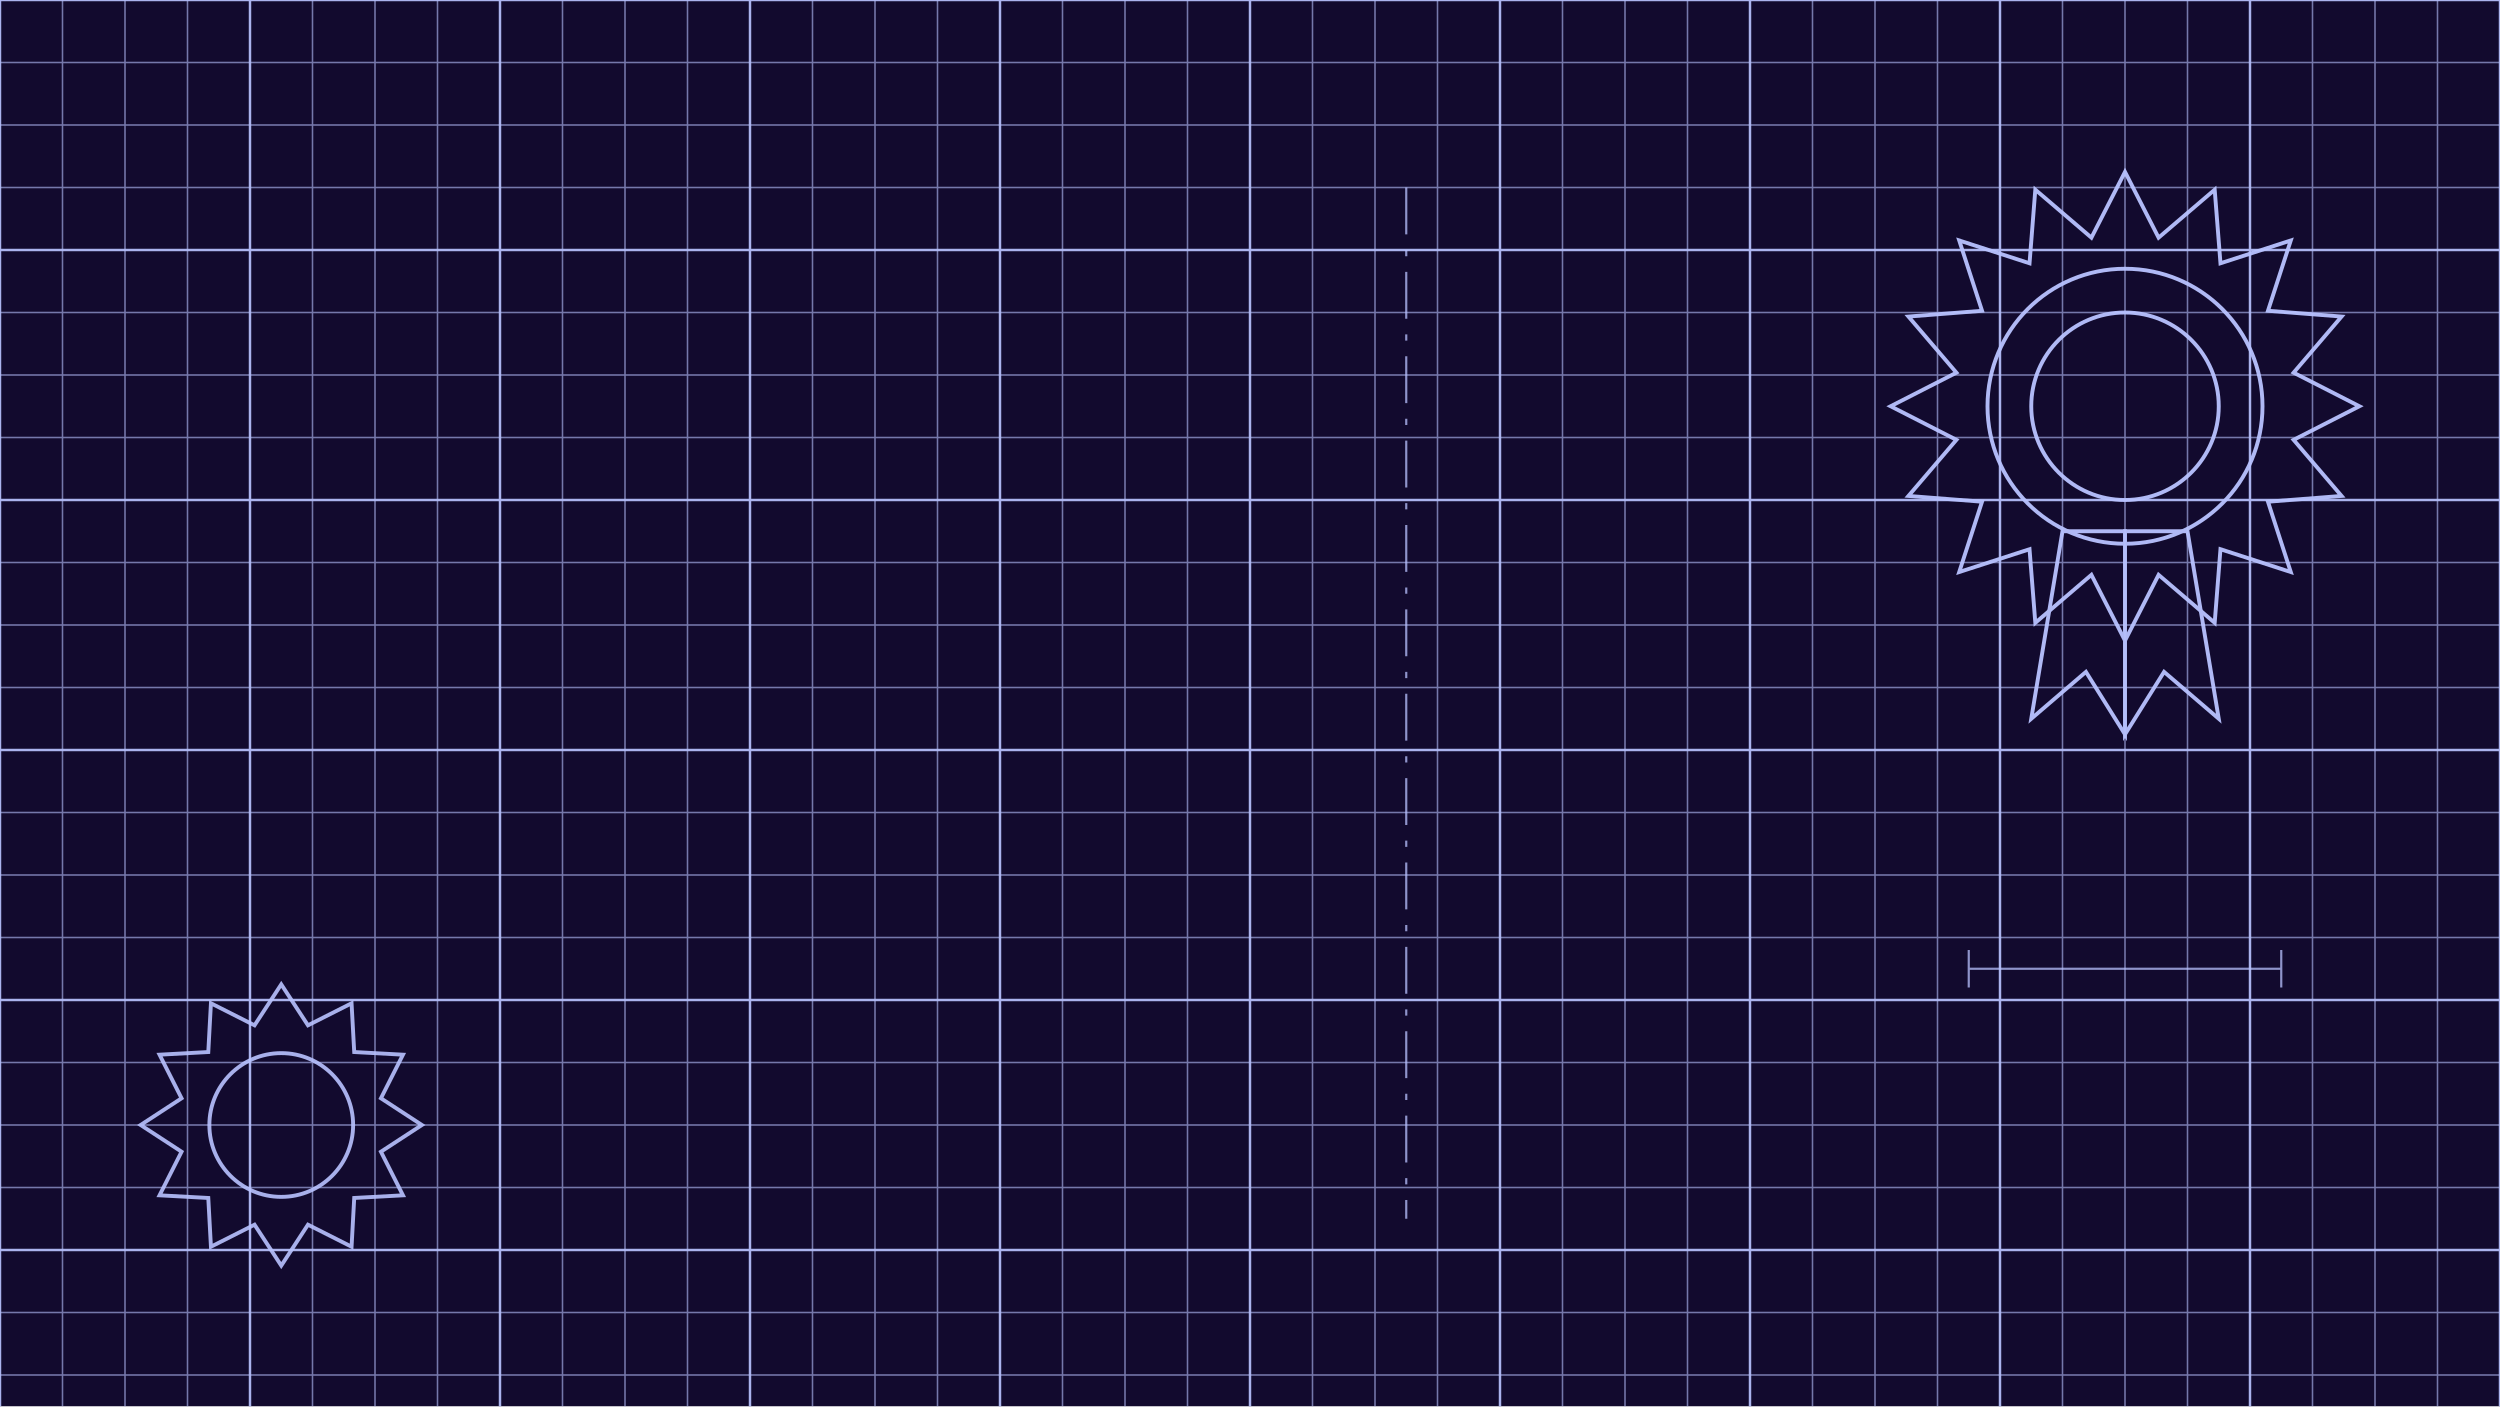
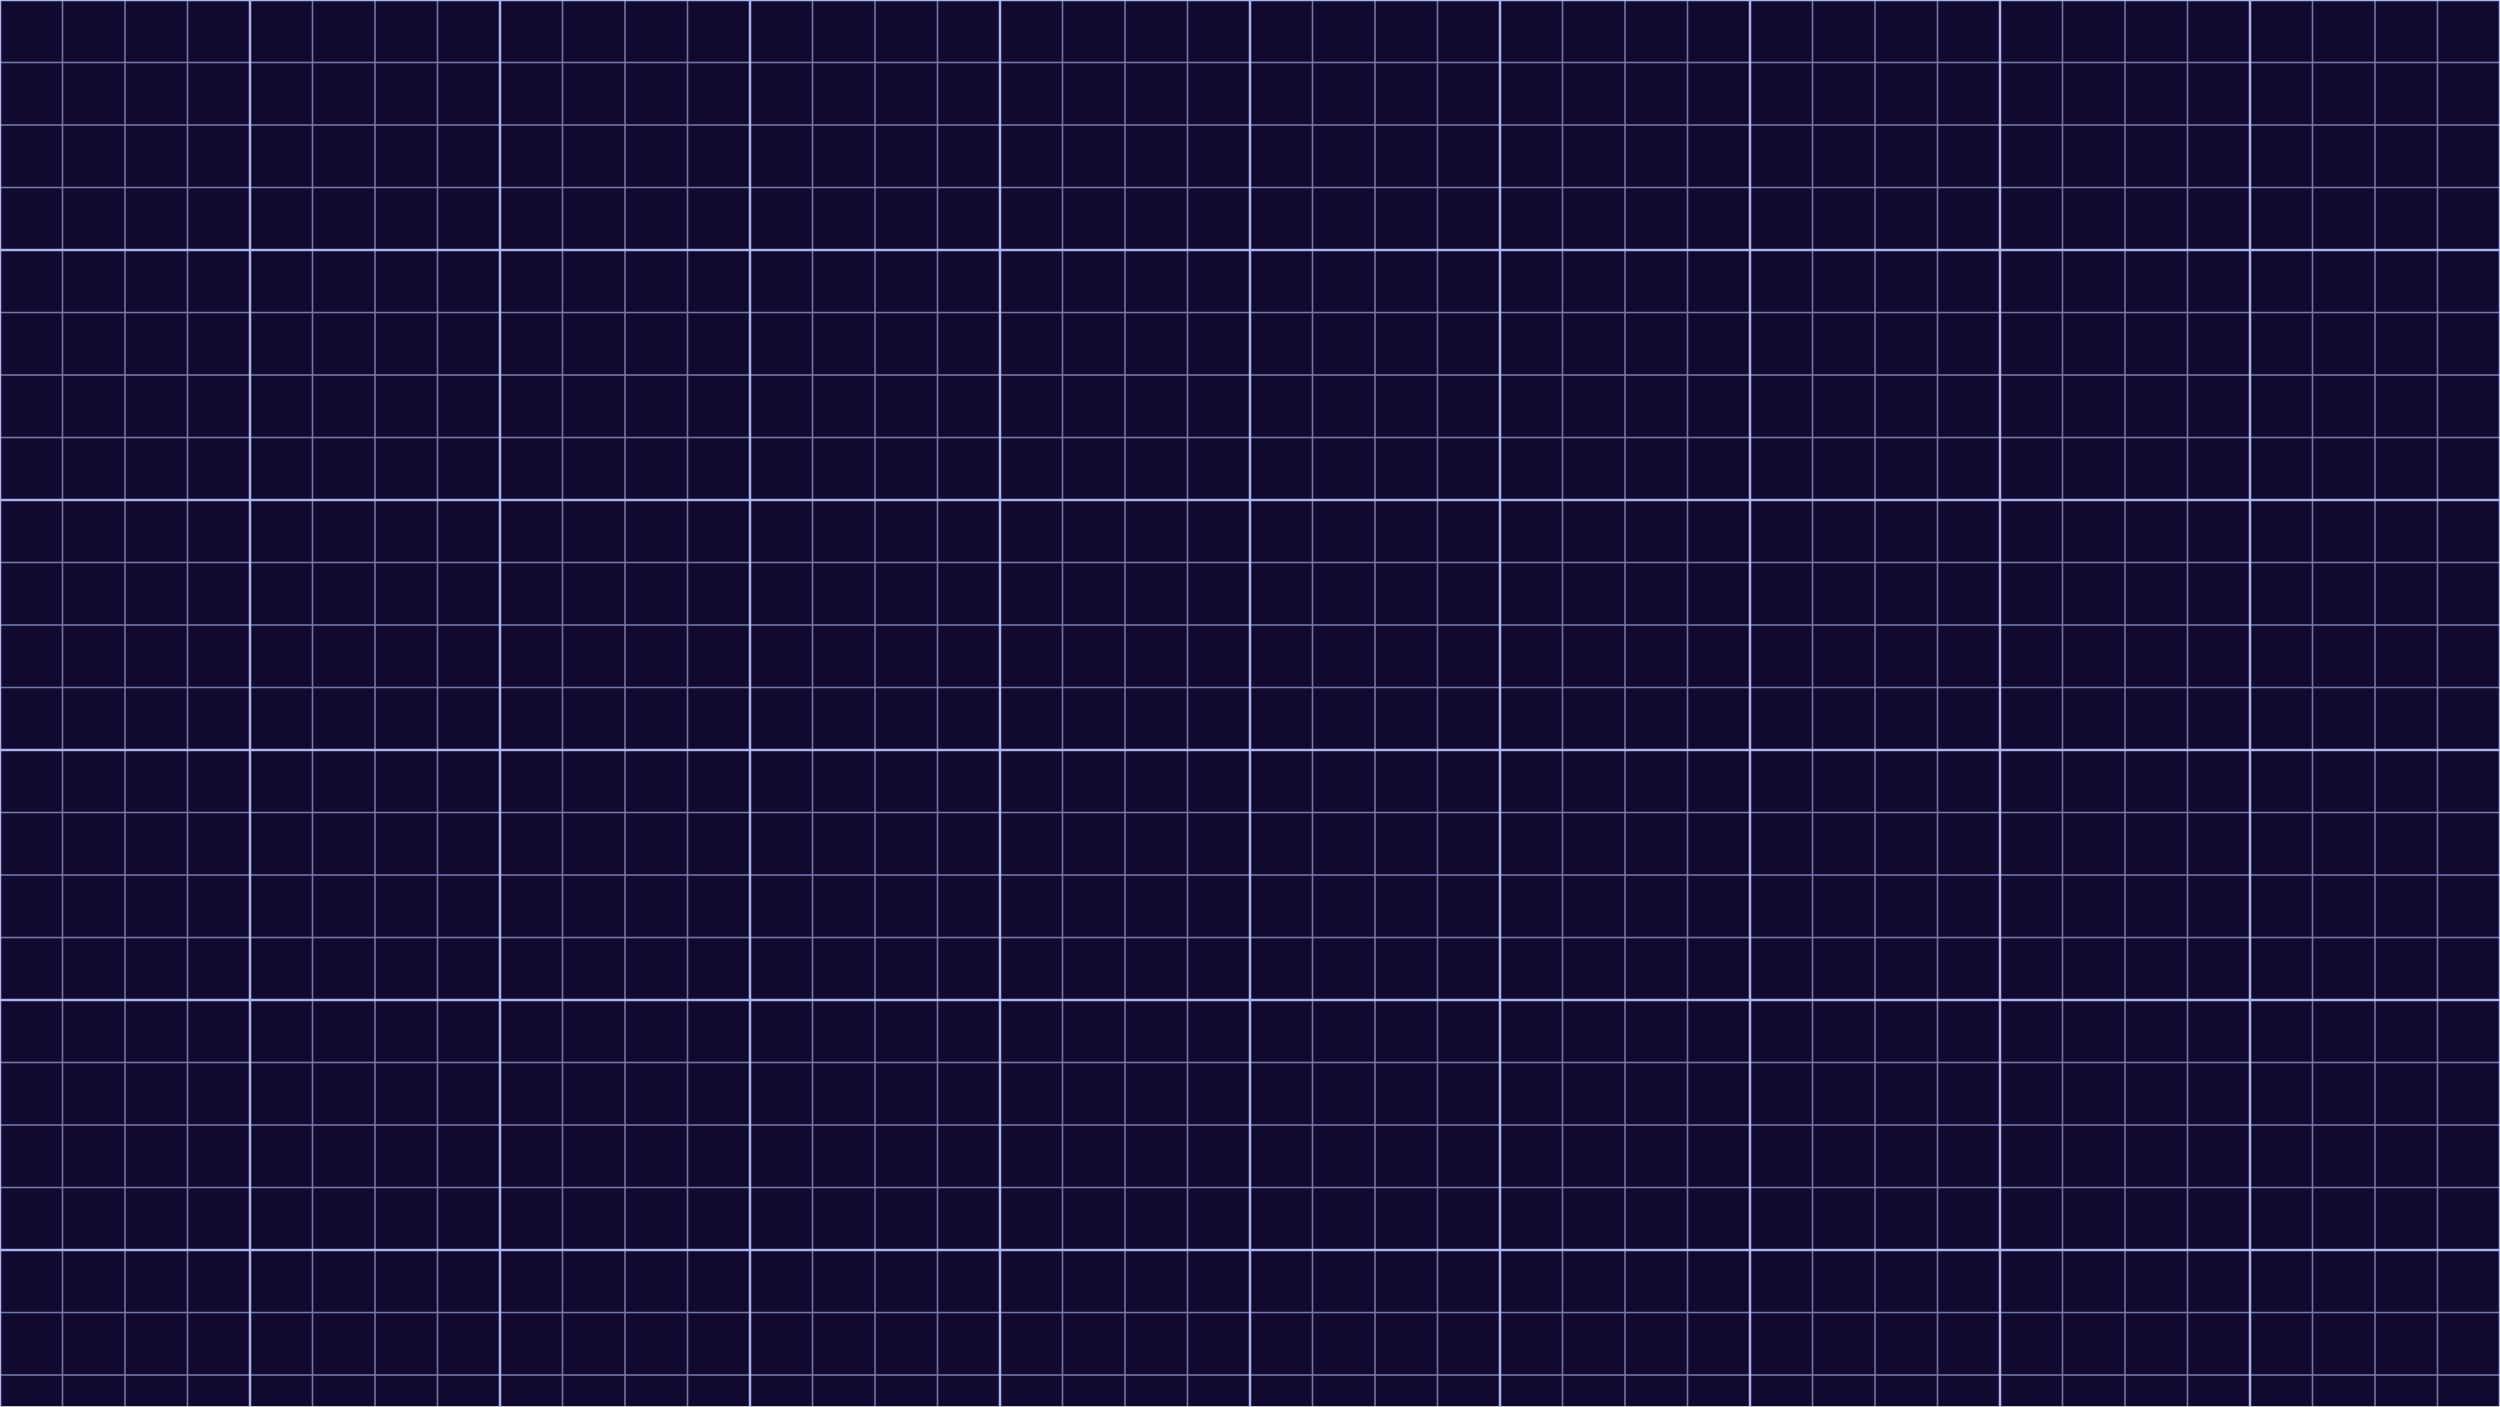
<svg xmlns="http://www.w3.org/2000/svg" viewBox="0 0 1600 900" width="1600" height="900">
  <rect width="1600" height="900" fill="#120a2e" />
  <g stroke="#b8c2ff" stroke-width="1" opacity="0.6">
    <line x1="0" y1="0" x2="0" y2="900" />
    <line x1="40" y1="0" x2="40" y2="900" />
    <line x1="80" y1="0" x2="80" y2="900" />
    <line x1="120" y1="0" x2="120" y2="900" />
    <line x1="160" y1="0" x2="160" y2="900" />
    <line x1="200" y1="0" x2="200" y2="900" />
    <line x1="240" y1="0" x2="240" y2="900" />
    <line x1="280" y1="0" x2="280" y2="900" />
    <line x1="320" y1="0" x2="320" y2="900" />
    <line x1="360" y1="0" x2="360" y2="900" />
    <line x1="400" y1="0" x2="400" y2="900" />
    <line x1="440" y1="0" x2="440" y2="900" />
    <line x1="480" y1="0" x2="480" y2="900" />
    <line x1="520" y1="0" x2="520" y2="900" />
    <line x1="560" y1="0" x2="560" y2="900" />
    <line x1="600" y1="0" x2="600" y2="900" />
    <line x1="640" y1="0" x2="640" y2="900" />
    <line x1="680" y1="0" x2="680" y2="900" />
    <line x1="720" y1="0" x2="720" y2="900" />
    <line x1="760" y1="0" x2="760" y2="900" />
    <line x1="800" y1="0" x2="800" y2="900" />
    <line x1="840" y1="0" x2="840" y2="900" />
    <line x1="880" y1="0" x2="880" y2="900" />
    <line x1="920" y1="0" x2="920" y2="900" />
    <line x1="960" y1="0" x2="960" y2="900" />
    <line x1="1000" y1="0" x2="1000" y2="900" />
    <line x1="1040" y1="0" x2="1040" y2="900" />
    <line x1="1080" y1="0" x2="1080" y2="900" />
    <line x1="1120" y1="0" x2="1120" y2="900" />
    <line x1="1160" y1="0" x2="1160" y2="900" />
    <line x1="1200" y1="0" x2="1200" y2="900" />
    <line x1="1240" y1="0" x2="1240" y2="900" />
    <line x1="1280" y1="0" x2="1280" y2="900" />
    <line x1="1320" y1="0" x2="1320" y2="900" />
    <line x1="1360" y1="0" x2="1360" y2="900" />
    <line x1="1400" y1="0" x2="1400" y2="900" />
    <line x1="1440" y1="0" x2="1440" y2="900" />
    <line x1="1480" y1="0" x2="1480" y2="900" />
    <line x1="1520" y1="0" x2="1520" y2="900" />
    <line x1="1560" y1="0" x2="1560" y2="900" />
    <line x1="1600" y1="0" x2="1600" y2="900" />
    <line x1="0" y1="0" x2="1600" y2="0" />
    <line x1="0" y1="40" x2="1600" y2="40" />
    <line x1="0" y1="80" x2="1600" y2="80" />
    <line x1="0" y1="120" x2="1600" y2="120" />
    <line x1="0" y1="160" x2="1600" y2="160" />
    <line x1="0" y1="200" x2="1600" y2="200" />
    <line x1="0" y1="240" x2="1600" y2="240" />
    <line x1="0" y1="280" x2="1600" y2="280" />
    <line x1="0" y1="320" x2="1600" y2="320" />
    <line x1="0" y1="360" x2="1600" y2="360" />
    <line x1="0" y1="400" x2="1600" y2="400" />
    <line x1="0" y1="440" x2="1600" y2="440" />
    <line x1="0" y1="480" x2="1600" y2="480" />
    <line x1="0" y1="520" x2="1600" y2="520" />
    <line x1="0" y1="560" x2="1600" y2="560" />
    <line x1="0" y1="600" x2="1600" y2="600" />
    <line x1="0" y1="640" x2="1600" y2="640" />
    <line x1="0" y1="680" x2="1600" y2="680" />
    <line x1="0" y1="720" x2="1600" y2="720" />
    <line x1="0" y1="760" x2="1600" y2="760" />
    <line x1="0" y1="800" x2="1600" y2="800" />
    <line x1="0" y1="840" x2="1600" y2="840" />
    <line x1="0" y1="880" x2="1600" y2="880" />
  </g>
  <g stroke="#b8c2ff" stroke-width="1.6" opacity="0.85">
    <line x1="0" y1="0" x2="0" y2="900" />
    <line x1="160" y1="0" x2="160" y2="900" />
    <line x1="320" y1="0" x2="320" y2="900" />
    <line x1="480" y1="0" x2="480" y2="900" />
    <line x1="640" y1="0" x2="640" y2="900" />
    <line x1="800" y1="0" x2="800" y2="900" />
    <line x1="960" y1="0" x2="960" y2="900" />
    <line x1="1120" y1="0" x2="1120" y2="900" />
    <line x1="1280" y1="0" x2="1280" y2="900" />
    <line x1="1440" y1="0" x2="1440" y2="900" />
    <line x1="1600" y1="0" x2="1600" y2="900" />
    <line x1="0" y1="0" x2="1600" y2="0" />
    <line x1="0" y1="160" x2="1600" y2="160" />
    <line x1="0" y1="320" x2="1600" y2="320" />
    <line x1="0" y1="480" x2="1600" y2="480" />
    <line x1="0" y1="640" x2="1600" y2="640" />
    <line x1="0" y1="800" x2="1600" y2="800" />
  </g>
-   <g fill="none" stroke="#b8c2ff" stroke-width="2.5" opacity="0.95">
-     <path d="M 1360.0,110.0 L 1381.5,152.1 L 1417.4,121.4 L 1421.1,168.5 L 1466.1,153.9 L 1451.5,198.9 L 1498.6,202.6 L 1467.9,238.5 L 1510.0,260.0 L 1467.9,281.5 L 1498.6,317.4 L 1451.5,321.1 L 1466.1,366.1 L 1421.1,351.5 L 1417.4,398.6 L 1381.5,367.9 L 1360.0,410.0 L 1338.5,367.9 L 1302.6,398.6 L 1298.9,351.5 L 1253.9,366.1 L 1268.5,321.1 L 1221.4,317.4 L 1252.1,281.5 L 1210.0,260.0 L 1252.1,238.5 L 1221.4,202.6 L 1268.5,198.9 L 1253.9,153.9 L 1298.9,168.5 L 1302.6,121.4 L 1338.5,152.1 Z" />
-     <circle cx="1360" cy="260" r="88" />
-     <circle cx="1360" cy="260" r="60" />
-     <path d="M 1320,340 L 1300,460 L 1335,430 L 1360,470 L 1360,340 Z" />
-     <path d="M 1400,340 L 1420,460 L 1385,430 L 1360,470 L 1360,340 Z" />
-   </g>
-   <g fill="none" stroke="#b8c2ff" stroke-width="2.5" opacity="0.9">
-     <path d="M 180.0,630.0 L 197.1,656.2 L 225.0,642.1 L 226.7,673.3 L 257.9,675.0 L 243.8,702.9 L 270.0,720.0 L 243.8,737.1 L 257.9,765.0 L 226.7,766.7 L 225.0,797.9 L 197.1,783.8 L 180.0,810.0 L 162.9,783.8 L 135.0,797.9 L 133.3,766.7 L 102.1,765.0 L 116.2,737.1 L 90.0,720.0 L 116.2,702.9 L 102.1,675.0 L 133.3,673.3 L 135.0,642.1 L 162.9,656.2 Z" />
-     <circle cx="180" cy="720" r="46" />
-   </g>
-   <g stroke="#b8c2ff" stroke-width="1.4" opacity="0.75">
-     <line x1="900" y1="120" x2="900" y2="780" stroke-dasharray="30 10 4 10" />
-     <line x1="1260" y1="620" x2="1460" y2="620" />
-     <line x1="1260" y1="608" x2="1260" y2="632" />
-     <line x1="1460" y1="608" x2="1460" y2="632" />
-   </g>
</svg>
